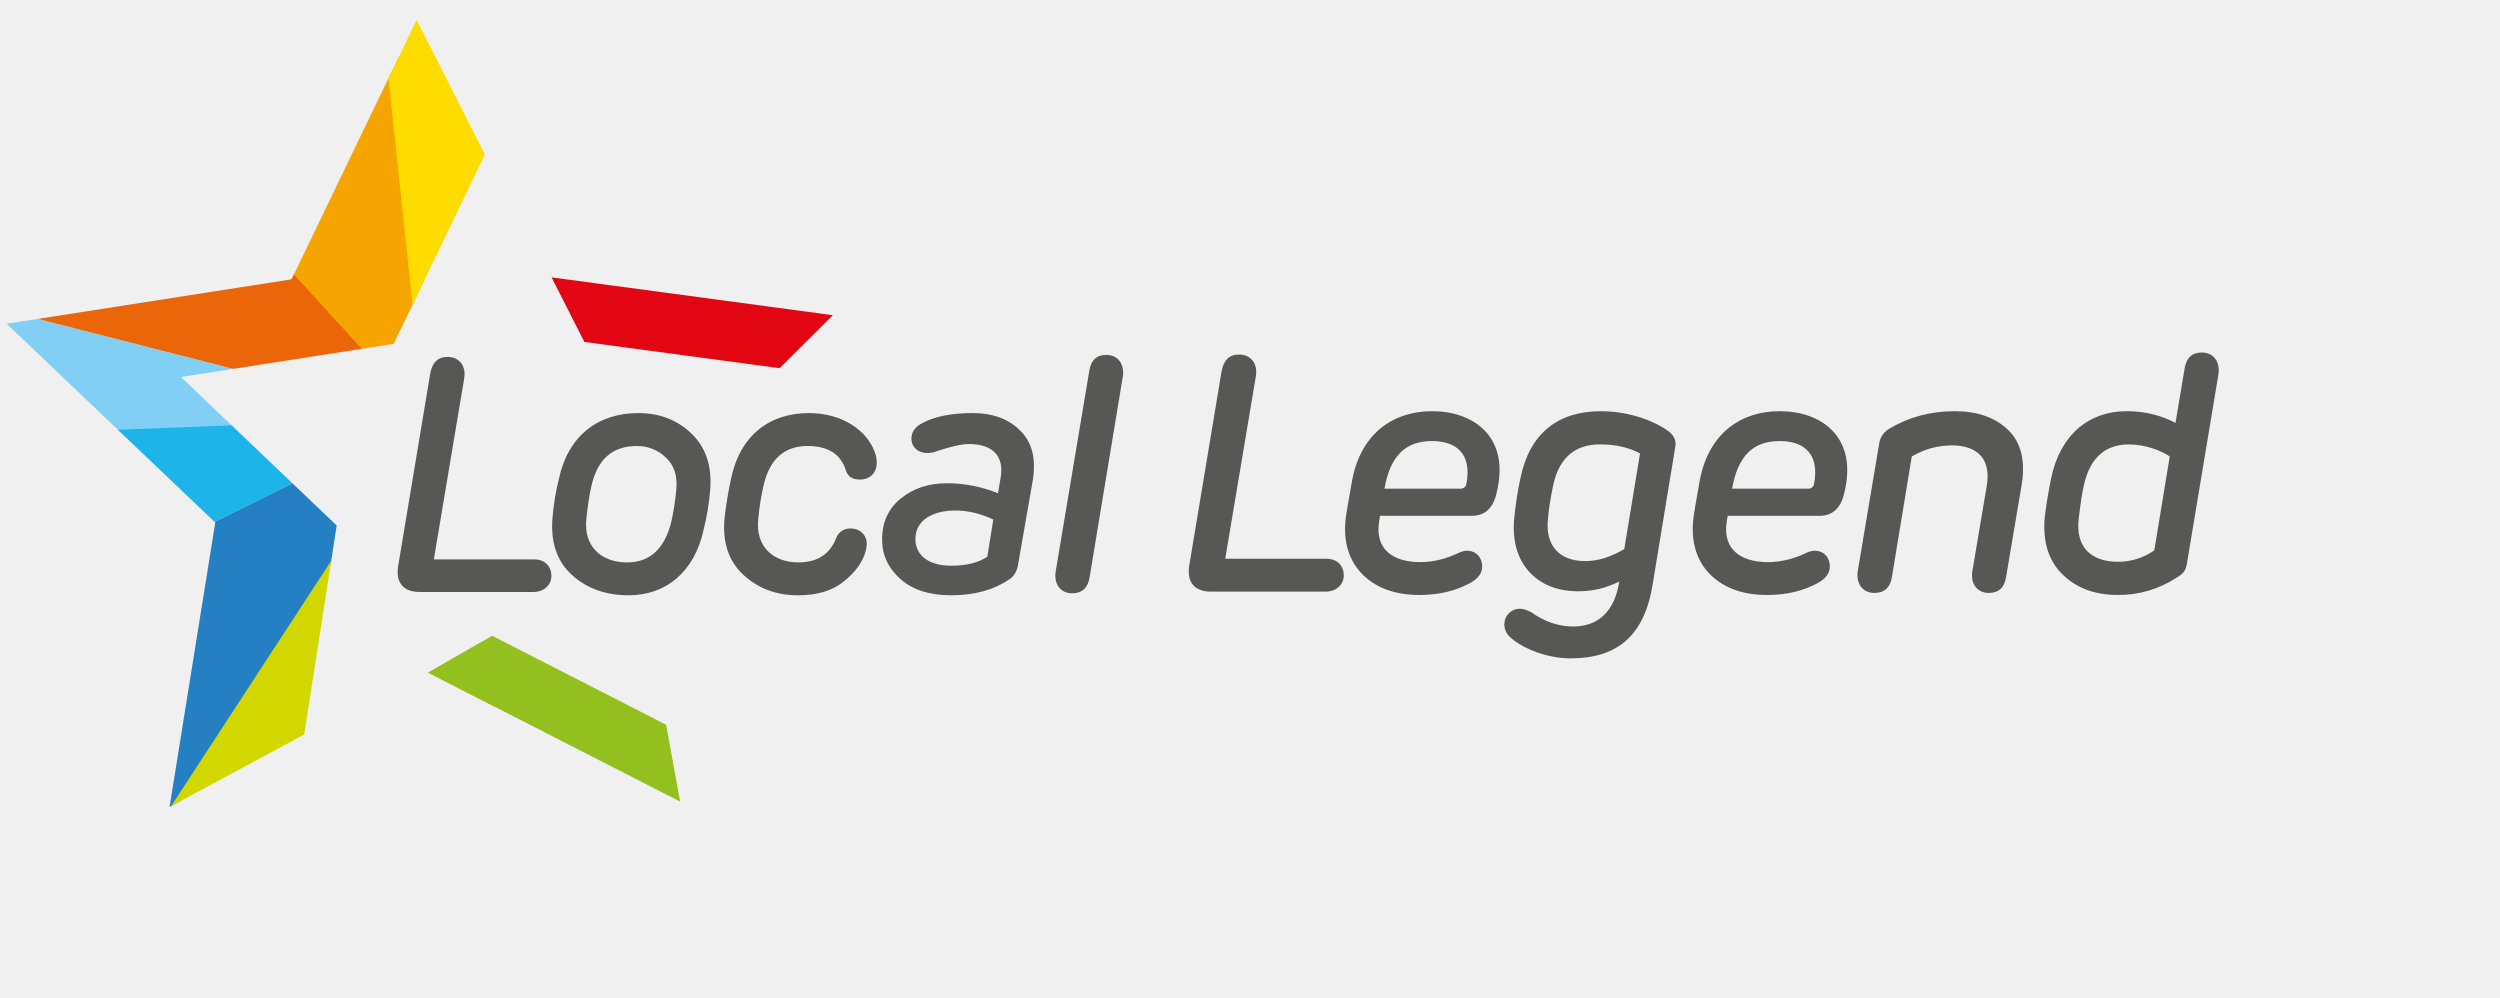
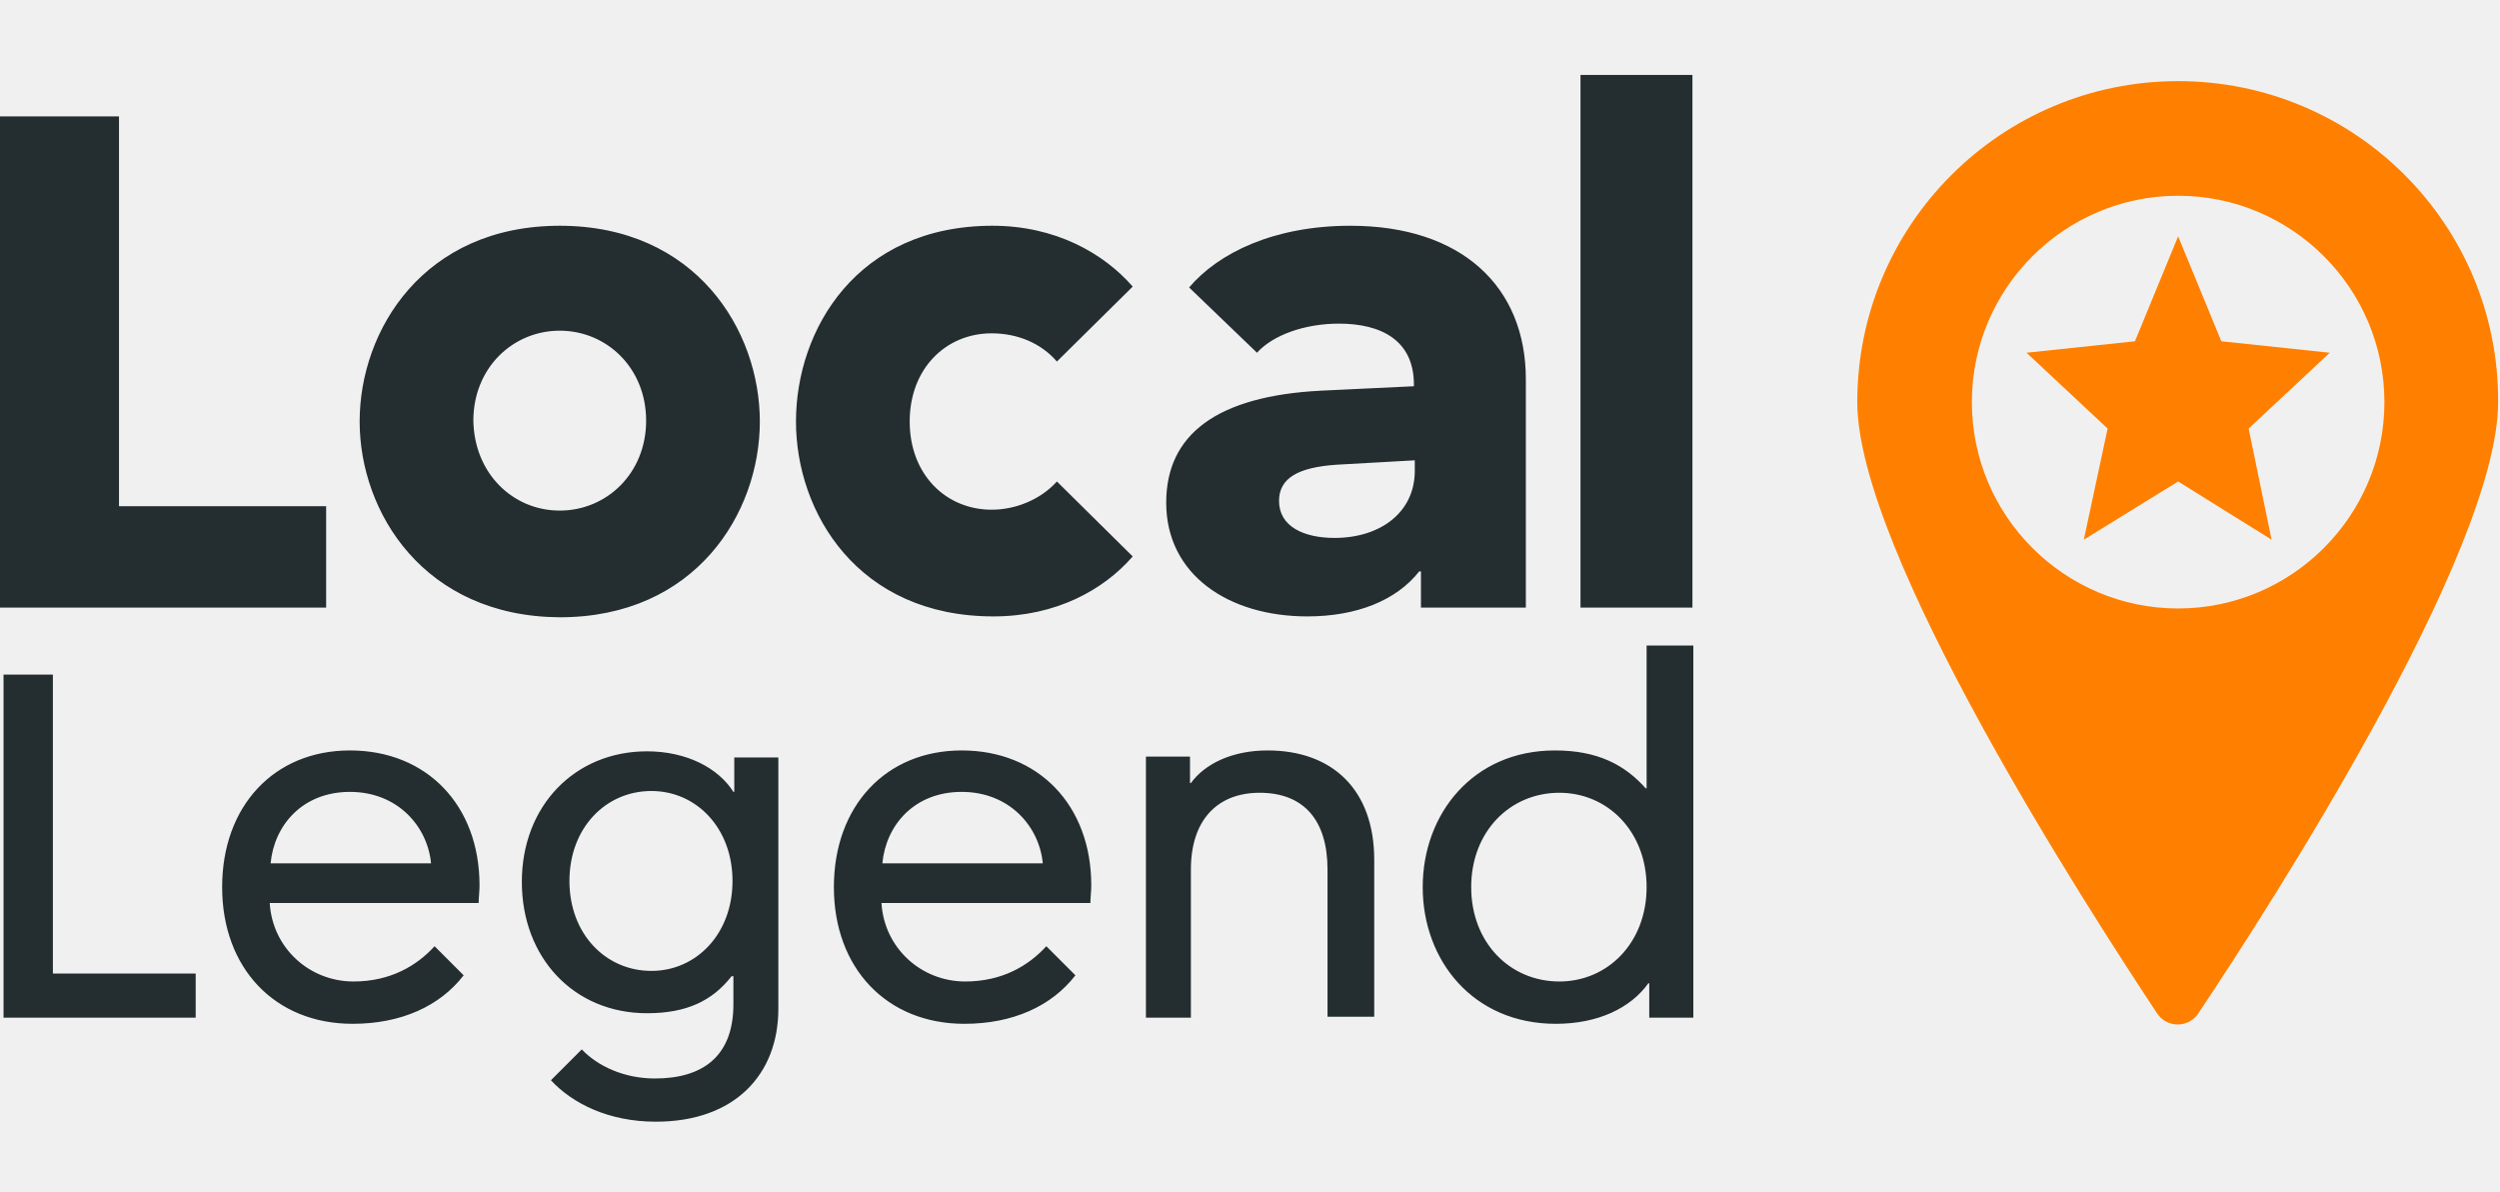
- <svg xmlns="http://www.w3.org/2000/svg" xmlns:xlink="http://www.w3.org/1999/xlink">
-   <defs>
-     <path id="legend-a" d="M9.745.653L8.451 1.94.83.915.7.653h9.046z" />
-     <path id="legend-c" d="M.086 10.378l2.358-4.894L.086.837v9.541zm6.24 2.423l7.62 1.024 2.081-2.068-10.98-1.477 1.28 2.52z" />
-     <path id="legend-e" d="M5.494 8.85L.258 3.863l11.124-1.734.79-1.641h4.399V2.15l-1.203 2.497-8.305 1.295 3.053 2.91H5.494z" />
-     <path id="legend-g" d="M4.82 16.437L.258 12.091l11.124-1.735L16.262.228l.958 1.89V9.03l-1.852 3.845-8.305 1.295 2.38 2.267z" />
-     <path id="legend-i" d="M4.112 15.762L.258 12.091l11.124-1.735L16.262.228l.31.61v9.54l-1.204 2.497-8.305 1.295 1.671 1.592H4.112z" />
-     <path id="legend-k" d="M.62 13.032l1.011-.157 3.56-7.391L2.526.228.62 4.18v8.852z" />
-     <path id="legend-m" d="M.449.22L4.74 4.31l-1.784 11.1 5.254-2.828 1.27-8.159L5.071.22H.45z" />
-     <path id="legend-o" d="M.448.22l4.293 4.09-1.35 8.399h4.585l.235-.127 1.27-8.159L5.071.22H.448z" />
-     <path id="legend-q" d="M.357 1.878L2.91 4.31l-1.783 11.1 5.253-2.828 1.27-8.159L3.24.22H.357v1.659zm15.135 10.48l-4.28-2.19 2.505-1.44 1.775.908v2.721zm-4.369-2.235l.01.005-.01-.005z" />
-     <path id="legend-s" d="M.087 11.183l.798-.43 1.27-8.158L.087.623v10.56zm5.63-2.844l9.842 5.034-.546-3L8.222 6.9 5.716 8.34zm-.089-.045l.01.006-.01-.006z" />
-     <path id="legend-u" d="M.222 1.94l9.843 5.033-.547-3L2.728.5.221 1.94zm-.088-.046l.01.006-.01-.006z" />
-   </defs>
-   <g fill="none" fill-rule="evenodd">
-     <path fill="#575756" d="M16.935 21.837h3.913c.429 0 .676.272.676.649 0 .363-.311.622-.689.622h-4.459c-.638 0-.937-.376-.833-1.012l1.25-7.502c.077-.441.298-.662.675-.662.455 0 .74.35.65.856l-1.183 7.049zm9.061-3.973a1.592 1.592 0 00-1.144-.453c-.948 0-1.534.518-1.768 1.57-.079.35-.143.766-.195 1.271-.117 1.091.598 1.702 1.586 1.702.897 0 1.469-.532 1.73-1.585.09-.402.155-.817.194-1.245.052-.533-.078-.96-.403-1.26m.988-.947c.559.532.806 1.246.742 2.168a9.652 9.652 0 01-.26 1.596c-.364 1.661-1.483 2.557-2.926 2.557-.885 0-1.624-.26-2.21-.791-.586-.532-.832-1.26-.767-2.18a9.52 9.52 0 01.26-1.597c.364-1.662 1.521-2.545 3.094-2.545.82 0 1.509.26 2.067.792m5.656 4.088a.577.577 0 01.572-.375c.35 0 .624.246.624.61a1.5 1.5 0 01-.066.35c-.13.402-.415.779-.858 1.129-.442.35-1.026.519-1.768.519-.845 0-1.56-.272-2.132-.805-.572-.532-.819-1.271-.728-2.219.052-.454.13-.948.247-1.506.35-1.7 1.495-2.583 3.042-2.583 1.34 0 2.263.701 2.562 1.493.065.156.09.298.09.429 0 .402-.247.674-.663.674-.286 0-.467-.117-.545-.363-.195-.637-.702-.948-1.496-.948-.91 0-1.482.52-1.716 1.546-.09.4-.168.842-.208 1.322-.104 1.052.572 1.675 1.573 1.675.728 0 1.222-.311 1.47-.948m5.901.728l.234-1.455c-.507-.233-1-.35-1.481-.35-.846 0-1.56.35-1.56 1.117 0 .623.506 1.038 1.39 1.038.598 0 1.066-.117 1.417-.35zm1.197.324c-.04.247-.157.441-.339.558-.61.415-1.365.623-2.262.623-.845 0-1.508-.208-1.989-.635-.48-.43-.714-.935-.714-1.545 0-.675.246-1.207.728-1.597.493-.402 1.091-.597 1.806-.597.676 0 1.34.13 1.99.39l.103-.61c.144-.844-.311-1.311-1.248-1.311-.441 0-1.183.26-1.378.324-.508.117-.857-.156-.857-.532 0-.26.142-.468.428-.61.482-.26 1.131-.39 1.964-.39.792 0 1.416.234 1.871.701.456.454.611 1.104.47 1.947l-.573 3.284zm2.781-7.567c.065-.429.286-.636.664-.636.454 0 .714.35.65.83l-1.3 7.854c-.066.415-.3.622-.677.622-.455 0-.715-.35-.65-.83l1.313-7.84zm5.309 7.322h3.947c.431 0 .681.275.681.654 0 .367-.315.628-.695.628h-4.497c-.642 0-.945-.38-.84-1.02l1.259-7.567c.079-.445.302-.668.682-.668.459 0 .747.354.656.865l-1.193 7.108zm9.178-2.736c.131 0 .21-.065.236-.183.223-1.166-.38-1.676-1.338-1.676-1.062 0-1.639.602-1.861 1.859h2.963zm-3.135 1.06l-.038.235c-.158 1.035.498 1.572 1.613 1.572.484 0 .982-.118 1.481-.354a.845.845 0 01.327-.092c.368 0 .604.262.604.615 0 .262-.157.472-.459.642-.577.315-1.233.472-1.979.472-.945 0-1.679-.263-2.216-.786-.538-.536-.761-1.244-.682-2.12.012-.17.105-.694.262-1.584.353-1.833 1.612-2.685 3.12-2.685 1.6 0 2.977.97 2.557 3.011l-.053.236c-.144.563-.459.837-.957.837h-3.58zm6.767-1.231c-.118.55-.184.996-.21 1.336-.118 1.034.42 1.662 1.455 1.662.486 0 .997-.157 1.522-.47l.615-3.732c-.431-.236-.957-.353-1.56-.353-.983 0-1.586.523-1.822 1.557zm3.88 3.875c-.327 2.095-1.441 2.92-3.212 2.92-.878 0-1.77-.354-2.229-.72-.236-.17-.354-.367-.354-.615 0-.315.25-.603.616-.603.132 0 .276.052.446.144.512.366 1.063.55 1.627.55.982 0 1.625-.603 1.796-1.755-.498.25-1.023.38-1.587.38-.813 0-1.456-.248-1.927-.759-.459-.51-.656-1.19-.59-2.042a13.72 13.72 0 01.25-1.622c.353-1.73 1.454-2.606 3.133-2.606 1.153 0 2.137.406 2.648.785.223.17.302.367.262.602l-.879 5.341zm6.059-3.704c.131 0 .21-.065.236-.183.222-1.166-.38-1.676-1.337-1.676-1.062 0-1.64.602-1.862 1.859h2.963zm-3.134 1.06l-.04.235c-.157 1.035.499 1.572 1.613 1.572.485 0 .984-.118 1.482-.354a.848.848 0 01.328-.092c.367 0 .603.262.603.615 0 .262-.157.472-.459.642-.577.315-1.232.472-1.98.472-.944 0-1.677-.263-2.216-.786-.537-.536-.76-1.244-.681-2.12.013-.17.104-.694.262-1.584.353-1.833 1.612-2.685 3.12-2.685 1.6 0 2.977.97 2.558 3.011l-.053.236c-.144.563-.46.837-.957.837h-3.58zm10.87 2.369c-.065.433-.288.641-.682.641-.433 0-.709-.34-.643-.824l.564-3.339c.223-1.295-.63-1.596-1.35-1.596-.564 0-1.088.145-1.574.432l-.774 4.7c-.065.419-.3.627-.68.627-.46 0-.722-.353-.657-.837l.84-5c.039-.25.17-.432.393-.576.773-.459 1.626-.682 2.557-.682.865 0 1.56.236 2.071.72.511.485.696 1.205.538 2.161l-.603 3.573zm3.16-.995c.276.276.681.42 1.193.42a2.46 2.46 0 001.429-.445l.603-3.666c-.314-.222-.956-.471-1.587-.471-.93 0-1.52.524-1.756 1.557-.079.328-.144.773-.21 1.336-.066.563.052.982.328 1.27m1.534-5.46c.72 0 1.35.158 1.915.459l.353-2.107c.066-.432.289-.643.669-.643.459 0 .722.354.656.839l-1.233 7.409c-.052.275-.13.38-.394.537a4.108 4.108 0 01-2.307.68c-.878 0-1.6-.262-2.15-.798-.55-.537-.787-1.283-.696-2.252.04-.354.118-.851.25-1.518.354-1.69 1.482-2.606 2.937-2.606" />
-     <g transform="translate(16.484 .547)">
-       <mask id="legend-d" fill="#fff">
-         <use xlink:href="#legend-c" />
-       </mask>
-       <path fill="#E20613" d="M3.916.227l23.731-.27v12.582L.087 15.762z" mask="url(#legend-d)" />
-     </g>
-     <g transform="translate(0 8.775)">
-       <mask id="legend-f" fill="#fff">
-         <use xlink:href="#legend-e" />
-       </mask>
-       <path fill="#81CFF4" d="M-10.397 8.85L-10.99.488l27.56 7.047z" mask="url(#legend-f)" />
-     </g>
-     <g transform="translate(0 .547)">
-       <mask id="legend-h" fill="#fff">
-         <use xlink:href="#legend-g" />
-       </mask>
-       <path fill="#F6A500" d="M15.12-2.482l2.1 18.919-19.346-20.09" mask="url(#legend-h)" />
-     </g>
-     <g transform="translate(0 .547)">
-       <mask id="legend-j" fill="#fff">
-         <use xlink:href="#legend-i" />
-       </mask>
-       <path fill="#EB6608" d="M-10.99 8.715L-.424-2.892l16.996 18.654z" mask="url(#legend-j)" />
-     </g>
-     <g transform="translate(13.737 .547)">
-       <mask id="legend-l" fill="#fff">
-         <use xlink:href="#legend-k" />
-       </mask>
-       <path fill="#FFDC00" d="M.62-5.118L7.603-.043 2.834 15.762z" mask="url(#legend-l)" />
-     </g>
-     <g transform="translate(3.663 16.09)">
-       <mask id="legend-n" fill="#fff">
-         <use xlink:href="#legend-m" />
-       </mask>
-       <path fill="#2580C3" d="M-12.3 12.709L12.907.219 1.838 17.584" mask="url(#legend-n)" />
-     </g>
-     <g transform="translate(3.663 16.09)">
-       <mask id="legend-p" fill="#fff">
-         <use xlink:href="#legend-o" />
-       </mask>
-       <path fill="#1DB4E9" d="M12.908.22L-12.3 12.709l-.94-11.47z" mask="url(#legend-p)" />
-     </g>
-     <g transform="translate(5.495 16.09)">
-       <mask id="legend-r" fill="#fff">
-         <use xlink:href="#legend-q" />
-       </mask>
-       <path fill="#D2D700" d="M15.492 18.286L.357 16.646 11.077.22z" mask="url(#legend-r)" />
-     </g>
-     <g transform="translate(10.99 17.918)">
-       <mask id="legend-t" fill="#fff">
-         <use xlink:href="#legend-s" />
-       </mask>
-       <path fill="#93C01F" d="M24.21 14.197H.086L5.58-1.609z" mask="url(#legend-t)" />
-     </g>
-     <g transform="translate(16.484 24.318)">
-       <mask id="legend-v" fill="#fff">
-         <use xlink:href="#legend-u" />
-       </mask>
-       <path fill="#00A65D" d="M27.647 7.797h-8.932L.087-8.009l27.56 3.44z" mask="url(#legend-v)" />
+ <svg xmlns="http://www.w3.org/2000/svg" viewBox="0 0 283.5 135.1">
+   <g id="legend">
+     <path fill="#FF8000" d="M247.1 9.2c-20.1 0-36.4 16.3-36.4 36.4 0 17 26 57.2 34 69.3 1.1 1.7 3.6 1.7 4.7 0 8.1-12.1 34-52.3 34-69.3.1-20.1-16.2-36.4-36.3-36.4zm0 59.8c-12.9 0-23.4-10.5-23.4-23.4s10.5-23.4 23.4-23.4c12.9 0 23.4 10.5 23.4 23.4S260 69 247.1 69z" />
+     <path fill="#FF8000" d="m247.1 26.8 4.9 11.9 12.3 1.3-9.2 8.6 2.6 12.6-10.6-6.6-10.7 6.6 2.7-12.6-9.2-8.6 12.3-1.3z" />
+     <path fill="#242E30" d="M0 13.2h13.5v44.2H37v11.5H0V13.2zM40.8 47.8c0-10.4 7.3-22.2 22.7-22.2 15.4 0 22.7 11.8 22.7 22.2S78.9 70 63.5 70c-15.4-.1-22.7-11.9-22.7-22.2zm22.7 10.1c5.3 0 9.8-4.2 9.8-10.2 0-6-4.5-10.2-9.8-10.2-5.3 0-9.8 4.2-9.8 10.2.1 6 4.5 10.2 9.8 10.2zM90.3 47.8c0-10.4 6.9-22.2 22.3-22.2 7.1 0 12.6 3.1 15.9 6.9l-8.6 8.5c-1.8-2.1-4.5-3.2-7.4-3.2-5.2 0-9.3 4-9.3 10s4.1 10 9.3 10c2.8 0 5.6-1.2 7.4-3.2l8.6 8.5c-3.3 3.8-8.7 6.8-15.8 6.8-15.4 0-22.4-11.8-22.4-22.1zM132.3 57c0-7.7 5.7-12.1 17.6-12.7l10.5-.5v-.2c0-5-3.7-6.9-8.5-6.9-3.9 0-7.5 1.3-9.3 3.3l-7.7-7.4c3.3-3.9 9.6-7 18.3-7 12.6 0 19.9 6.9 19.9 17.4v25.9h-11.9v-4.1h-.2c-2.6 3.3-7.1 5.1-12.7 5.1-8.9 0-16-4.7-16-12.9zm28.2-3.6v-1.2l-8.9.5c-4.3.3-6.5 1.5-6.5 4.1 0 2.9 2.8 4.2 6.3 4.2 5.2 0 9.1-2.9 9.1-7.6zM179.3 8.5H192v60.4h-12.7V8.5z" />
+     <g>
+       <path fill="#242E30" d="M.4 76.5H6v33.9h16.2v5H.4V76.5zM25.2 100.6c0-9.2 5.9-15.5 14.5-15.5 8.7 0 14.7 6.2 14.7 15.3 0 .7-.1 1.4-.1 2H30.6c.3 5.1 4.5 8.9 9.5 8.9 4.2 0 7.2-1.8 9.2-4l3.3 3.3c-2.7 3.5-7.1 5.5-12.6 5.5-8.8 0-14.8-6.3-14.8-15.5zm5.5-2.7h18.2c-.4-4.2-3.8-8.1-9.2-8.1-5.4 0-8.6 3.8-9 8.1zM62.5 122.5 66 119c1.8 1.9 4.8 3.3 8.3 3.3 5.4 0 8.9-2.5 8.9-8.4v-3.2H83c-2.2 2.8-5.1 4.2-9.6 4.2-8.3 0-14.2-6.3-14.2-14.9 0-8.6 6-14.8 14.2-14.8 4.5 0 8.1 1.9 9.8 4.6h.1v-3.9h5v28.5c0 7.4-4.9 12.8-13.9 12.8-5.4 0-9.5-2.1-11.9-4.7zm20.6-22.6c0-6-4.1-10.2-9.2-10.2-5.2 0-9.3 4.2-9.3 10.2 0 6 4.1 10.2 9.3 10.2 5.1 0 9.2-4.2 9.2-10.2zM94.6 100.6c0-9.2 5.9-15.5 14.5-15.5 8.7 0 14.7 6.2 14.7 15.3 0 .7-.1 1.4-.1 2H100c.3 5.1 4.5 8.9 9.5 8.9 4.2 0 7.2-1.8 9.2-4l3.3 3.3c-2.7 3.5-7.1 5.5-12.6 5.5-8.8 0-14.8-6.3-14.8-15.5zm5.5-2.7h18.2c-.4-4.2-3.8-8.1-9.2-8.1-5.4 0-8.6 3.8-9 8.1zM130 85.8h5v3h.1c1.6-2.2 4.7-3.7 8.7-3.7 7.4 0 12.1 4.5 12.1 12.4v17.8h-5.3V98.6c0-5.6-2.7-8.7-7.7-8.7-4.8 0-7.8 3.1-7.8 8.7v16.8H130V85.8zM161.4 100.6c0-8.3 5.7-15.5 15-15.5 4.8 0 7.9 1.6 10.3 4.3h.1V73.2h5.3v42.2h-5v-3.9h-.1c-2 2.8-5.7 4.6-10.5 4.6-9.4 0-15.1-7.2-15.1-15.5zm25.4 0c0-6.3-4.4-10.7-9.9-10.7-5.6 0-10 4.4-10 10.7 0 6.3 4.4 10.7 10 10.7 5.5 0 9.9-4.4 9.9-10.7z" />
    </g>
  </g>
</svg>
